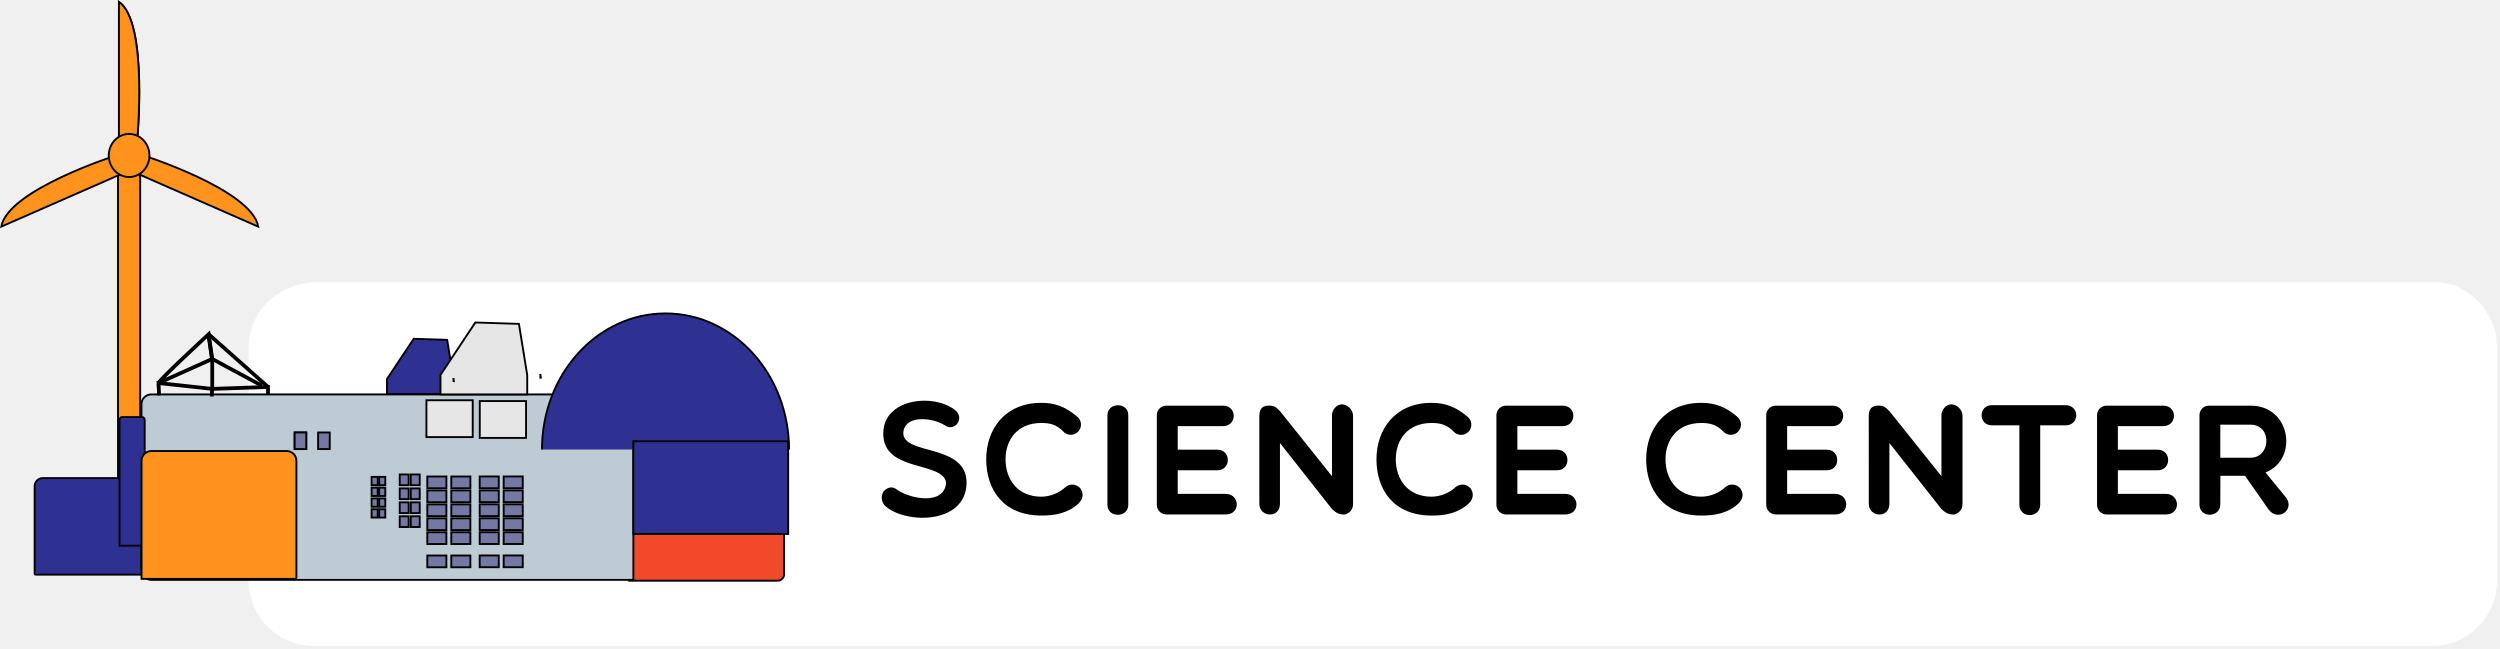
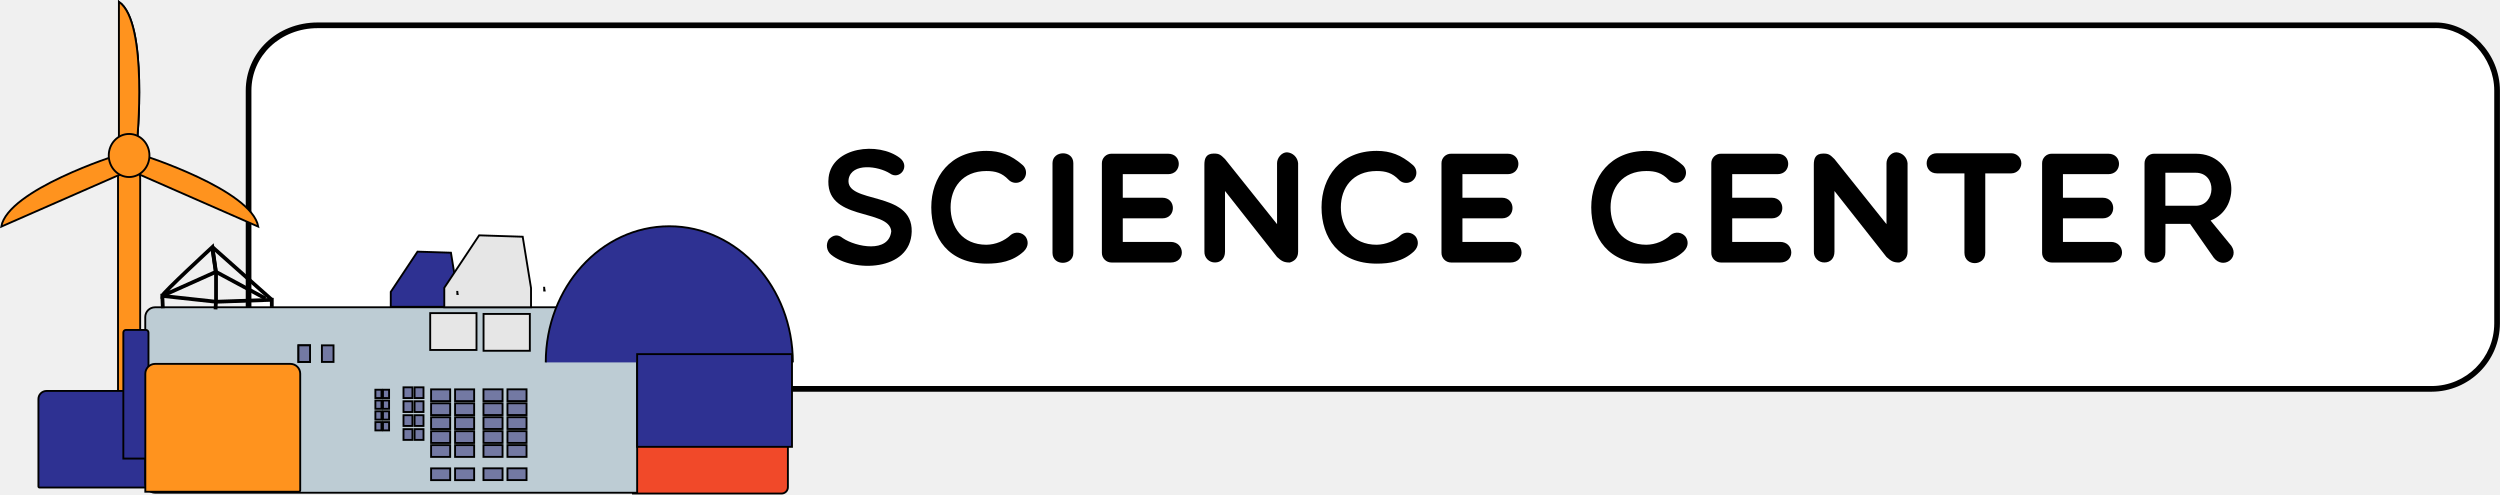
- <svg xmlns="http://www.w3.org/2000/svg" id="Layer_1" data-name="Layer 1" viewBox="0 0 1319.72 342.47">
-   <path id="background" d="M165.77,341a34.59,34.59,0,0,1-34.55-34.55V183.51c0-19.37,16.05-34.54,36.55-34.54H1285.68c17.34,0,32.54,16.14,32.54,34.54V306.42A34.58,34.58,0,0,1,1283.68,341Z" fill="#fff" />
-   <path d="M208.31,135.33" fill="none" stroke="#fff" stroke-linecap="round" stroke-miterlimit="10" stroke-width="16" opacity="0.9" style="isolation:isolate" />
-   <path d="M194.27,153.76" fill="none" stroke="#fff" stroke-linecap="round" stroke-miterlimit="10" stroke-width="16" opacity="0.9" style="isolation:isolate" />
-   <path d="M185.92,175.1" fill="none" stroke="#fff" stroke-linecap="round" stroke-miterlimit="10" stroke-width="16" opacity="0.9" style="isolation:isolate" />
-   <path d="M68.15,298.58h0c-3.22,0-5.85-2.79-5.85-6.72V93.44a5.94,5.94,0,0,1,5.85-5.68h0A6.06,6.06,0,0,1,74,94V292.38A6.06,6.06,0,0,1,68.15,298.58Z" fill="#ff931e" stroke="#000" stroke-miterlimit="10" />
-   <path d="M62.78,1V75.36h9.54S78.5,11.84,62.78,1Z" fill="#ff931e" stroke="#000" stroke-miterlimit="10" />
-   <path d="M62.78,1V75.36h9.54S78.5,11.84,62.78,1Z" fill="#ff931e" stroke="#000" stroke-miterlimit="10" />
-   <path d="M.66,119.65,65.58,91.18l-3.65-9.34S4.14,100.11.66,119.65Z" fill="#ff931e" stroke="#000" stroke-miterlimit="10" />
-   <path d="M136.34,119.65,71.42,91.18l3.65-9.34S132.85,100.11,136.34,119.65Z" fill="#ff931e" stroke="#000" stroke-miterlimit="10" />
+ <svg xmlns="http://www.w3.org/2000/svg" id="Layer_1" data-name="Layer 1" viewBox="0 0 1319.72 261.04">
+   <path id="background" d="M165.77,205.68a34.59,34.59,0,0,1-34.55-34.54V48.22c0-19.37,16.05-34.54,36.55-34.54H1285.68c17.34,0,32.54,16.14,32.54,34.54V171.14a34.58,34.58,0,0,1-34.54,34.54Z" transform="translate(0 -0.36)" fill="#fff" />
+   <path d="M1285.68,15.18c16.54,0,31,15.44,31,33V171.14a33.08,33.08,0,0,1-33,33H165.77a33.08,33.08,0,0,1-33.05-33V48.22c0-18.53,15.4-33,35.05-33H1285.68m0-3H167.77c-21.83,0-38.05,16.22-38.05,36V171.14a36.15,36.15,0,0,0,36.05,36H1283.68a36.15,36.15,0,0,0,36-36V48.22c0-19.82-16.22-36-34-36Z" transform="translate(0 -0.36)" />
+   <path d="M208.31,135.68" transform="translate(0 -0.36)" fill="none" stroke="#fff" stroke-linecap="round" stroke-miterlimit="10" stroke-width="16" opacity="0.9" style="isolation:isolate" />
+   <path d="M194.27,154.12" transform="translate(0 -0.36)" fill="none" stroke="#fff" stroke-linecap="round" stroke-miterlimit="10" stroke-width="16" opacity="0.9" style="isolation:isolate" />
+   <path d="M185.92,175.46" transform="translate(0 -0.36)" fill="none" stroke="#fff" stroke-linecap="round" stroke-miterlimit="10" stroke-width="16" opacity="0.9" style="isolation:isolate" />
+   <path d="M68.15,256.93h0c-3.22,0-5.85-2.79-5.85-6.71V93.8a5.94,5.94,0,0,1,5.85-5.68h0A6.06,6.06,0,0,1,74,94.32V250.73A6.06,6.06,0,0,1,68.15,256.93Z" transform="translate(0 -0.36)" fill="#ff931e" stroke="#000" stroke-miterlimit="10" />
+   <path d="M62.78,1.31V75.72h9.54S78.5,12.2,62.78,1.31Z" transform="translate(0 -0.36)" fill="#ff931e" stroke="#000" stroke-miterlimit="10" />
+   <path d="M62.78,1.31V75.72h9.54S78.5,12.2,62.78,1.31Z" transform="translate(0 -0.36)" fill="#ff931e" stroke="#000" stroke-miterlimit="10" />
+   <path d="M.66,120,65.58,91.53,61.93,82.2S4.14,100.47.66,120Z" transform="translate(0 -0.36)" fill="#ff931e" stroke="#000" stroke-miterlimit="10" />
+   <path d="M136.34,120,71.42,91.53l3.65-9.33S132.85,100.47,136.34,120Z" transform="translate(0 -0.36)" fill="#ff931e" stroke="#000" stroke-miterlimit="10" />
  <ellipse cx="68.15" cy="82.08" rx="10.74" ry="11.37" fill="#ff931e" stroke="#000" stroke-miterlimit="10" />
-   <path d="M22.56,252.38H90.88a.6.6,0,0,1,.6.6v49.79a.6.6,0,0,1-.6.6h-72a.6.6,0,0,1-.6-.6V256.66A4.27,4.27,0,0,1,22.56,252.38Z" fill="#2e3192" stroke="#000" stroke-miterlimit="10" />
-   <path d="M332.14,274.08h78.42a3.36,3.36,0,0,1,3.36,3.36v25.74a3.36,3.36,0,0,1-3.36,3.36H332.14a0,0,0,0,1,0,0V274.08a0,0,0,0,1,0,0Z" fill="#f14929" stroke="#000" stroke-miterlimit="10" />
-   <path d="M79.86,208.21H329.16a5.18,5.18,0,0,1,5.18,5.18v92.71a0,0,0,0,1,0,0H79.86a5.18,5.18,0,0,1-5.18-5.18V213.38A5.18,5.18,0,0,1,79.86,208.21Z" fill="#bdccd4" stroke="#000" stroke-miterlimit="10" />
-   <path d="M286.1,237.32c0-39.7,29.19-71.87,65.21-71.87s65.22,32.17,65.22,71.87" fill="#2e3192" stroke="#000" stroke-miterlimit="10" />
-   <rect x="334.34" y="232.94" width="81.74" height="48.94" fill="#2e3192" stroke="#000" stroke-miterlimit="10" />
-   <polygon points="239.42 200.21 239.42 207.98 204.28 207.98 204.28 200.08 218.4 178.84 236.05 179.4 239.4 200.08 239.42 200.21" fill="#2e3192" stroke="#000" stroke-miterlimit="10" />
-   <polygon points="285.27 197.91 285.27 198.08 285.25 197.91 285.27 197.91" fill="#888db1" stroke="#000" stroke-miterlimit="10" />
-   <polygon points="278.32 198.08 278.32 208.21 232.53 208.21 232.53 197.91 250.93 170.24 273.93 170.97 278.3 197.91 278.32 198.08" fill="#e6e6e6" stroke="#000" stroke-miterlimit="10" />
-   <polygon points="285.49 199.37 285.27 199.37 285.27 198.08 285.49 199.37" fill="#888db1" stroke="#000" stroke-miterlimit="10" />
-   <polygon points="239.42 200.08 239.42 200.21 239.4 200.08 239.42 200.08" fill="#888db1" stroke="#000" stroke-miterlimit="10" />
-   <polygon points="239.58 201.2 239.42 201.19 239.42 200.21 239.58 201.2" fill="#888db1" stroke="#000" stroke-miterlimit="10" />
-   <path d="M64.48,220.16H75a1.38,1.38,0,0,1,1.38,1.38V288a.07.07,0,0,1-.07.07H63.11a0,0,0,0,1,0,0V221.54a1.38,1.38,0,0,1,1.38-1.38Z" fill="#2e3192" stroke="#000" stroke-miterlimit="10" />
-   <polyline points="83.97 208.72 83.69 202.2 112.04 205.29 141.48 204.26 141.48 208.04" fill="none" stroke="#000" stroke-miterlimit="10" stroke-width="2" />
-   <polyline points="111.77 209.32 112.04 204.51 112.04 190.43 110.14 177.38" fill="none" stroke="#000" stroke-miterlimit="10" stroke-width="2" />
-   <path d="M112,189.49,83.69,202.2c0-1.38,26.45-25.76,26.45-25.76l1.9,13.05,26.17,14.08" fill="none" stroke="#000" stroke-miterlimit="10" stroke-width="2" />
-   <line x1="141.48" y1="204.26" x2="110.14" y2="176.44" fill="none" stroke="#000" stroke-miterlimit="10" stroke-width="2" />
-   <path d="M79.87,238.09H151.3a5.18,5.18,0,0,1,5.18,5.18V304.8a.77.77,0,0,1-.77.77h-81a0,0,0,0,1,0,0V243.26A5.18,5.18,0,0,1,79.87,238.09Z" fill="#ff931e" stroke="#000" stroke-miterlimit="10" />
-   <rect x="225.1" y="211.29" width="24.44" height="19.45" fill="#e6e6e6" stroke="#000" stroke-miterlimit="10" />
-   <rect x="253.26" y="211.72" width="24.44" height="19.45" fill="#e6e6e6" stroke="#000" stroke-miterlimit="10" />
-   <rect x="155.54" y="228.3" width="6.13" height="8.76" fill="#7379a3" stroke="#000" stroke-miterlimit="10" />
-   <rect x="155.54" y="228.3" width="6.13" height="8.76" fill="#7379a3" stroke="#000" stroke-miterlimit="10" />
-   <rect x="167.93" y="228.3" width="6.13" height="8.76" fill="#7379a3" stroke="#000" stroke-miterlimit="10" />
-   <rect x="211" y="250.46" width="4.72" height="5.67" fill="#7379a3" stroke="#000" stroke-miterlimit="10" />
-   <rect x="216.84" y="250.46" width="4.72" height="5.67" fill="#7379a3" stroke="#000" stroke-miterlimit="10" />
-   <rect x="211" y="257.82" width="4.72" height="5.67" fill="#7379a3" stroke="#000" stroke-miterlimit="10" />
-   <rect x="216.84" y="257.82" width="4.72" height="5.67" fill="#7379a3" stroke="#000" stroke-miterlimit="10" />
-   <rect x="216.84" y="265.18" width="4.72" height="5.67" fill="#7379a3" stroke="#000" stroke-miterlimit="10" />
-   <rect x="216.84" y="272.54" width="4.72" height="5.67" fill="#7379a3" stroke="#000" stroke-miterlimit="10" />
-   <rect x="211" y="265.18" width="4.72" height="5.67" fill="#7379a3" stroke="#000" stroke-miterlimit="10" />
-   <rect x="211" y="272.54" width="4.72" height="5.67" fill="#7379a3" stroke="#000" stroke-miterlimit="10" />
-   <rect x="196.16" y="251.73" width="3.23" height="4.39" fill="#7379a3" stroke="#000" stroke-miterlimit="10" />
-   <rect x="200.16" y="251.73" width="3.23" height="4.39" fill="#7379a3" stroke="#000" stroke-miterlimit="10" />
-   <rect x="196.16" y="257.42" width="3.23" height="4.39" fill="#7379a3" stroke="#000" stroke-miterlimit="10" />
-   <rect x="200.16" y="257.42" width="3.23" height="4.39" fill="#7379a3" stroke="#000" stroke-miterlimit="10" />
-   <rect x="200.16" y="263.12" width="3.23" height="4.39" fill="#7379a3" stroke="#000" stroke-miterlimit="10" />
-   <rect x="200.16" y="268.82" width="3.23" height="4.39" fill="#7379a3" stroke="#000" stroke-miterlimit="10" />
-   <rect x="196.16" y="263.12" width="3.23" height="4.39" fill="#7379a3" stroke="#000" stroke-miterlimit="10" />
-   <rect x="196.16" y="268.82" width="3.23" height="4.39" fill="#7379a3" stroke="#000" stroke-miterlimit="10" />
-   <rect x="225.57" y="251.54" width="10.07" height="6.21" fill="#7379a3" stroke="#000" stroke-miterlimit="10" />
-   <rect x="225.57" y="258.9" width="10.07" height="6.21" fill="#7379a3" stroke="#000" stroke-miterlimit="10" />
-   <rect x="225.57" y="266.26" width="10.07" height="6.21" fill="#7379a3" stroke="#000" stroke-miterlimit="10" />
-   <rect x="238.23" y="251.54" width="10.07" height="6.21" fill="#7379a3" stroke="#000" stroke-miterlimit="10" />
-   <rect x="238.23" y="258.9" width="10.07" height="6.21" fill="#7379a3" stroke="#000" stroke-miterlimit="10" />
-   <rect x="238.23" y="266.26" width="10.07" height="6.21" fill="#7379a3" stroke="#000" stroke-miterlimit="10" />
-   <rect x="238.23" y="273.62" width="10.07" height="6.21" fill="#7379a3" stroke="#000" stroke-miterlimit="10" />
-   <rect x="225.57" y="273.62" width="10.07" height="6.21" fill="#7379a3" stroke="#000" stroke-miterlimit="10" />
-   <rect x="225.57" y="280.98" width="10.07" height="6.21" fill="#7379a3" stroke="#000" stroke-miterlimit="10" />
-   <rect x="238.23" y="280.98" width="10.07" height="6.21" fill="#7379a3" stroke="#000" stroke-miterlimit="10" />
-   <rect x="238.23" y="293.25" width="10.07" height="6.21" fill="#7379a3" stroke="#000" stroke-miterlimit="10" />
-   <rect x="225.57" y="293.25" width="10.07" height="6.21" fill="#7379a3" stroke="#000" stroke-miterlimit="10" />
-   <rect x="253.22" y="251.52" width="10.07" height="6.21" fill="#7379a3" stroke="#000" stroke-miterlimit="10" />
-   <rect x="253.22" y="258.88" width="10.07" height="6.21" fill="#7379a3" stroke="#000" stroke-miterlimit="10" />
-   <rect x="253.22" y="266.24" width="10.07" height="6.21" fill="#7379a3" stroke="#000" stroke-miterlimit="10" />
-   <rect x="265.88" y="251.52" width="10.07" height="6.21" fill="#7379a3" stroke="#000" stroke-miterlimit="10" />
-   <rect x="265.88" y="258.88" width="10.07" height="6.21" fill="#7379a3" stroke="#000" stroke-miterlimit="10" />
-   <rect x="265.88" y="266.24" width="10.07" height="6.21" fill="#7379a3" stroke="#000" stroke-miterlimit="10" />
-   <rect x="265.88" y="273.6" width="10.07" height="6.21" fill="#7379a3" stroke="#000" stroke-miterlimit="10" />
-   <rect x="253.22" y="273.6" width="10.07" height="6.21" fill="#7379a3" stroke="#000" stroke-miterlimit="10" />
-   <rect x="253.22" y="280.96" width="10.07" height="6.21" fill="#7379a3" stroke="#000" stroke-miterlimit="10" />
-   <rect x="265.88" y="280.96" width="10.07" height="6.21" fill="#7379a3" stroke="#000" stroke-miterlimit="10" />
-   <rect x="265.88" y="293.22" width="10.07" height="6.21" fill="#7379a3" stroke="#000" stroke-miterlimit="10" />
-   <rect x="253.22" y="293.22" width="10.07" height="6.21" fill="#7379a3" stroke="#000" stroke-miterlimit="10" />
-   <path d="M466.41,226.6c1.91-16.1,26.23-19,37.68-10.21,5.65,4.56-.33,11.78-5.31,8.13-6.14-3.9-20.08-5.72-21.83,2.91-2.24,13.61,33.86,5.81,33.28,27.88-.58,21.08-31.12,21.58-42.57,12.12a6.13,6.13,0,0,1-1.16-8.13c2.15-2.16,4.56-2.91,7.38-.58,6.81,4.64,24.32,8.13,25.56-3.66C498.37,242.78,463.84,250.17,466.41,226.6Z" />
-   <path d="M520.61,242.45c0-16,10-29.8,29.13-29.8,7.22,0,13,2.16,19,7.39a5.38,5.38,0,1,1-7.39,7.8c-3.4-3.57-6.89-4.56-11.62-4.56-12.78,0-18.92,9-18.92,19.17,0,10.29,6.06,19.75,18.92,19.75a19.35,19.35,0,0,0,13-5.31,5.58,5.58,0,0,1,7.63,1c1.33,1.82,2,4.89-.91,7.8-5.81,5.39-12.78,6.47-19.67,6.47C529.66,272.16,520.61,258.47,520.61,242.45Z" />
-   <path d="M584.6,219.13c0-6.81,11-7.06,11,0v47.39c0,6.89-11,7.05-11,0Z" />
-   <path d="M615.81,271.58a5.07,5.07,0,0,1-5.14-5.15V219.29a5,5,0,0,1,5.14-5.14h29.8c7.63,0,7.46,10.79,0,10.79H621.7v12.45h20.92c7.38,0,7.38,10.87,0,10.87H621.7v12.45H647c7.55,0,8.13,10.87,0,10.87Z" />
-   <path d="M664.78,220c0-3,.66-5.89,5-5.89,3,0,3.65.74,5.89,2.9l27.47,34.36v-32.2c0-2.74,2.41-5.73,5.23-5.73a6.32,6.32,0,0,1,5.89,5.73v46.72c0,3.65-2.24,5.07-4.39,5.73-2.91,0-4.32-.66-6.73-2.9l-27.47-34.86v32c0,3.65-2.24,5.73-5.23,5.73a5.47,5.47,0,0,1-5.64-5.73Z" />
-   <path d="M726.62,242.45c0-16,10-29.8,29.13-29.8,7.22,0,12.94,2.16,19,7.39a5.38,5.38,0,1,1-7.38,7.8c-3.41-3.57-6.89-4.56-11.62-4.56-12.79,0-18.93,9-18.93,19.17,0,10.29,6.06,19.75,18.93,19.75a19.31,19.31,0,0,0,12.94-5.31,5.59,5.59,0,0,1,7.64,1c1.33,1.82,2,4.89-.91,7.8-5.81,5.39-12.79,6.47-19.67,6.47C735.66,272.16,726.62,258.47,726.62,242.45Z" />
-   <path d="M795.09,271.58a5.07,5.07,0,0,1-5.15-5.15V219.29a5,5,0,0,1,5.15-5.14h29.79c7.64,0,7.47,10.79,0,10.79H801v12.45H821.9c7.38,0,7.38,10.87,0,10.87H801v12.45h25.31c7.56,0,8.14,10.87,0,10.87Z" />
-   <path d="M869,242.45c0-16,10-29.8,29.13-29.8,7.22,0,13,2.16,19,7.39a5.38,5.38,0,1,1-7.39,7.8c-3.4-3.57-6.89-4.56-11.62-4.56-12.78,0-18.92,9-18.92,19.17,0,10.29,6.06,19.75,18.92,19.75a19.35,19.35,0,0,0,13-5.31,5.58,5.58,0,0,1,7.63,1c1.33,1.82,2,4.89-.91,7.8-5.81,5.39-12.78,6.47-19.67,6.47C878.09,272.16,869,258.47,869,242.45Z" />
-   <path d="M937.52,271.58a5.07,5.07,0,0,1-5.15-5.15V219.29a5,5,0,0,1,5.15-5.14h29.79c7.64,0,7.47,10.79,0,10.79h-23.9v12.45h20.91c7.39,0,7.39,10.87,0,10.87H943.41v12.45h25.31c7.55,0,8.13,10.87,0,10.87Z" />
-   <path d="M986.49,220c0-3,.66-5.89,5-5.89,3,0,3.66.74,5.9,2.9l27.47,34.36v-32.2c0-2.74,2.4-5.73,5.23-5.73a6.32,6.32,0,0,1,5.89,5.73v46.72c0,3.65-2.24,5.07-4.4,5.73-2.9,0-4.32-.66-6.72-2.9l-27.47-34.86v32c0,3.65-2.24,5.73-5.23,5.73a5.47,5.47,0,0,1-5.64-5.73Z" />
-   <path d="M1066,224.52h-14.53c-7.22,0-7.22-10.62,0-10.62h39.26a5.31,5.31,0,1,1,0,10.62H1077v41.91c0,7.22-11,7.39-11,0Z" />
-   <path d="M1112.15,271.58a5.07,5.07,0,0,1-5.15-5.15V219.29a5,5,0,0,1,5.15-5.14h29.79c7.64,0,7.47,10.79,0,10.79H1118v12.45H1139c7.39,0,7.39,10.87,0,10.87H1118v12.45h25.31c7.55,0,8.13,10.87,0,10.87Z" />
-   <path d="M1172.07,266.19c0,7.22-11,7.46-11,.16V219.21a5,5,0,0,1,5-5.06h22.08c21.08,0,25.39,28.22,7.8,35.27l11,13.45c4.31,6.39-4.32,12.53-9.3,6.22l-12.53-17.93h-13Zm0-24.57h16c10.79,0,11.45-17.43,0-17.43h-16Z" />
+   <path d="M24.56,206.38H92.88a.6.6,0,0,1,.6.6v49.79a.6.6,0,0,1-.6.6h-72a.6.6,0,0,1-.6-.6V210.66A4.27,4.27,0,0,1,24.56,206.38Z" fill="#2e3192" stroke="#000" stroke-miterlimit="10" />
+   <path d="M334.14,228.08h78.42a3.36,3.36,0,0,1,3.36,3.36v25.74a3.36,3.36,0,0,1-3.36,3.36H334.14a0,0,0,0,1,0,0V228.08a0,0,0,0,1,0,0Z" fill="#f14929" stroke="#000" stroke-miterlimit="10" />
+   <path d="M81.86,162.21H331.16a5.18,5.18,0,0,1,5.18,5.18v92.71a0,0,0,0,1,0,0H81.86a5.18,5.18,0,0,1-5.18-5.18V167.38A5.18,5.18,0,0,1,81.86,162.21Z" fill="#bdccd4" stroke="#000" stroke-miterlimit="10" />
+   <path d="M288.1,191.67c0-39.69,29.19-71.87,65.21-71.87s65.22,32.18,65.22,71.87" transform="translate(0 -0.36)" fill="#2e3192" stroke="#000" stroke-miterlimit="10" />
+   <rect x="336.34" y="186.94" width="81.74" height="48.94" fill="#2e3192" stroke="#000" stroke-miterlimit="10" />
+   <polygon points="241.42 154.21 241.42 161.98 206.28 161.98 206.28 154.08 220.4 132.84 238.05 133.4 241.4 154.08 241.42 154.21" fill="#2e3192" stroke="#000" stroke-miterlimit="10" />
+   <polygon points="287.27 151.91 287.27 152.08 287.25 151.91 287.27 151.91" fill="#888db1" stroke="#000" stroke-miterlimit="10" />
+   <polygon points="280.32 152.08 280.32 162.21 234.53 162.21 234.53 151.91 252.93 124.23 275.93 124.97 280.3 151.91 280.32 152.08" fill="#e6e6e6" stroke="#000" stroke-miterlimit="10" />
+   <polygon points="287.49 153.37 287.27 153.37 287.27 152.08 287.49 153.37" fill="#888db1" stroke="#000" stroke-miterlimit="10" />
+   <polygon points="241.42 154.08 241.42 154.21 241.4 154.08 241.42 154.08" fill="#888db1" stroke="#000" stroke-miterlimit="10" />
+   <polygon points="241.58 155.2 241.42 155.19 241.42 154.21 241.58 155.2" fill="#888db1" stroke="#000" stroke-miterlimit="10" />
+   <path d="M66.48,174.16H77a1.38,1.38,0,0,1,1.38,1.38V242a.07.07,0,0,1-.07.07H65.11a0,0,0,0,1,0,0V175.54A1.38,1.38,0,0,1,66.48,174.16Z" fill="#2e3192" stroke="#000" stroke-miterlimit="10" />
+   <polyline points="85.97 162.72 85.69 156.2 114.04 159.29 143.48 158.26 143.48 162.04" fill="none" stroke="#000" stroke-miterlimit="10" stroke-width="2" />
+   <polyline points="113.77 163.32 114.04 158.51 114.04 144.43 112.14 131.38" fill="none" stroke="#000" stroke-miterlimit="10" stroke-width="2" />
+   <path d="M114,143.85l-28.35,12.7c0-1.37,26.45-25.76,26.45-25.76l1.9,13.06,26.17,14.08" transform="translate(0 -0.36)" fill="none" stroke="#000" stroke-miterlimit="10" stroke-width="2" />
+   <line x1="143.48" y1="158.26" x2="112.14" y2="130.44" fill="none" stroke="#000" stroke-miterlimit="10" stroke-width="2" />
+   <path d="M81.87,192.09H153.3a5.18,5.18,0,0,1,5.18,5.18V258.8a.77.77,0,0,1-.77.77h-81a0,0,0,0,1,0,0V197.26A5.18,5.18,0,0,1,81.87,192.09Z" fill="#ff931e" stroke="#000" stroke-miterlimit="10" />
+   <rect x="227.1" y="165.29" width="24.44" height="19.45" fill="#e6e6e6" stroke="#000" stroke-miterlimit="10" />
+   <rect x="255.26" y="165.72" width="24.44" height="19.45" fill="#e6e6e6" stroke="#000" stroke-miterlimit="10" />
+   <rect x="157.54" y="182.3" width="6.13" height="8.76" fill="#7379a3" stroke="#000" stroke-miterlimit="10" />
+   <rect x="157.54" y="182.3" width="6.13" height="8.76" fill="#7379a3" stroke="#000" stroke-miterlimit="10" />
+   <rect x="169.93" y="182.3" width="6.13" height="8.76" fill="#7379a3" stroke="#000" stroke-miterlimit="10" />
+   <rect x="213" y="204.46" width="4.72" height="5.67" fill="#7379a3" stroke="#000" stroke-miterlimit="10" />
+   <rect x="218.84" y="204.46" width="4.72" height="5.67" fill="#7379a3" stroke="#000" stroke-miterlimit="10" />
+   <rect x="213" y="211.82" width="4.72" height="5.67" fill="#7379a3" stroke="#000" stroke-miterlimit="10" />
+   <rect x="218.84" y="211.82" width="4.72" height="5.67" fill="#7379a3" stroke="#000" stroke-miterlimit="10" />
+   <rect x="218.84" y="219.18" width="4.72" height="5.67" fill="#7379a3" stroke="#000" stroke-miterlimit="10" />
+   <rect x="218.84" y="226.54" width="4.72" height="5.67" fill="#7379a3" stroke="#000" stroke-miterlimit="10" />
+   <rect x="213" y="219.18" width="4.72" height="5.67" fill="#7379a3" stroke="#000" stroke-miterlimit="10" />
+   <rect x="213" y="226.54" width="4.72" height="5.67" fill="#7379a3" stroke="#000" stroke-miterlimit="10" />
+   <rect x="198.16" y="205.73" width="3.23" height="4.39" fill="#7379a3" stroke="#000" stroke-miterlimit="10" />
+   <rect x="202.16" y="205.73" width="3.23" height="4.39" fill="#7379a3" stroke="#000" stroke-miterlimit="10" />
+   <rect x="198.16" y="211.42" width="3.23" height="4.39" fill="#7379a3" stroke="#000" stroke-miterlimit="10" />
+   <rect x="202.16" y="211.42" width="3.23" height="4.39" fill="#7379a3" stroke="#000" stroke-miterlimit="10" />
+   <rect x="202.16" y="217.12" width="3.23" height="4.39" fill="#7379a3" stroke="#000" stroke-miterlimit="10" />
+   <rect x="202.16" y="222.82" width="3.23" height="4.39" fill="#7379a3" stroke="#000" stroke-miterlimit="10" />
+   <rect x="198.16" y="217.12" width="3.23" height="4.39" fill="#7379a3" stroke="#000" stroke-miterlimit="10" />
+   <rect x="198.16" y="222.82" width="3.23" height="4.39" fill="#7379a3" stroke="#000" stroke-miterlimit="10" />
+   <rect x="227.57" y="205.54" width="10.07" height="6.21" fill="#7379a3" stroke="#000" stroke-miterlimit="10" />
+   <rect x="227.57" y="212.9" width="10.07" height="6.21" fill="#7379a3" stroke="#000" stroke-miterlimit="10" />
+   <rect x="227.57" y="220.26" width="10.07" height="6.21" fill="#7379a3" stroke="#000" stroke-miterlimit="10" />
+   <rect x="240.23" y="205.54" width="10.07" height="6.21" fill="#7379a3" stroke="#000" stroke-miterlimit="10" />
+   <rect x="240.23" y="212.9" width="10.07" height="6.21" fill="#7379a3" stroke="#000" stroke-miterlimit="10" />
+   <rect x="240.23" y="220.26" width="10.07" height="6.21" fill="#7379a3" stroke="#000" stroke-miterlimit="10" />
+   <rect x="240.23" y="227.62" width="10.07" height="6.21" fill="#7379a3" stroke="#000" stroke-miterlimit="10" />
+   <rect x="227.57" y="227.62" width="10.07" height="6.21" fill="#7379a3" stroke="#000" stroke-miterlimit="10" />
+   <rect x="227.57" y="234.98" width="10.07" height="6.21" fill="#7379a3" stroke="#000" stroke-miterlimit="10" />
+   <rect x="240.23" y="234.98" width="10.07" height="6.21" fill="#7379a3" stroke="#000" stroke-miterlimit="10" />
+   <rect x="240.23" y="247.25" width="10.07" height="6.21" fill="#7379a3" stroke="#000" stroke-miterlimit="10" />
+   <rect x="227.57" y="247.25" width="10.07" height="6.21" fill="#7379a3" stroke="#000" stroke-miterlimit="10" />
+   <rect x="255.22" y="205.52" width="10.07" height="6.21" fill="#7379a3" stroke="#000" stroke-miterlimit="10" />
+   <rect x="255.22" y="212.88" width="10.07" height="6.21" fill="#7379a3" stroke="#000" stroke-miterlimit="10" />
+   <rect x="255.22" y="220.24" width="10.07" height="6.21" fill="#7379a3" stroke="#000" stroke-miterlimit="10" />
+   <rect x="267.88" y="205.52" width="10.07" height="6.21" fill="#7379a3" stroke="#000" stroke-miterlimit="10" />
+   <rect x="267.88" y="212.88" width="10.07" height="6.21" fill="#7379a3" stroke="#000" stroke-miterlimit="10" />
+   <rect x="267.88" y="220.24" width="10.07" height="6.21" fill="#7379a3" stroke="#000" stroke-miterlimit="10" />
+   <rect x="267.88" y="227.6" width="10.07" height="6.21" fill="#7379a3" stroke="#000" stroke-miterlimit="10" />
+   <rect x="255.22" y="227.6" width="10.07" height="6.21" fill="#7379a3" stroke="#000" stroke-miterlimit="10" />
+   <rect x="255.22" y="234.96" width="10.07" height="6.21" fill="#7379a3" stroke="#000" stroke-miterlimit="10" />
+   <rect x="267.88" y="234.96" width="10.07" height="6.21" fill="#7379a3" stroke="#000" stroke-miterlimit="10" />
+   <rect x="267.88" y="247.22" width="10.07" height="6.21" fill="#7379a3" stroke="#000" stroke-miterlimit="10" />
+   <rect x="255.22" y="247.22" width="10.07" height="6.21" fill="#7379a3" stroke="#000" stroke-miterlimit="10" />
+   <path d="M437.41,94c1.91-16.11,26.23-19,37.68-10.21,5.65,4.56-.33,11.78-5.31,8.13C463.64,88,449.7,86.15,448,94.79c-2.24,13.61,33.86,5.8,33.28,27.88-.58,21.08-31.12,21.58-42.57,12.12a6.14,6.14,0,0,1-1.16-8.14c2.15-2.15,4.56-2.9,7.38-.58,6.81,4.65,24.32,8.14,25.56-3.65C469.37,110.14,434.84,117.52,437.41,94Z" transform="translate(0 -0.36)" />
+   <path d="M491.61,109.81c0-16,10-29.8,29.13-29.8,7.22,0,13,2.16,19,7.39a5.38,5.38,0,1,1-7.39,7.8c-3.4-3.57-6.89-4.56-11.62-4.56-12.78,0-18.92,9-18.92,19.17,0,10.29,6.06,19.75,18.92,19.75a19.35,19.35,0,0,0,13-5.31,5.59,5.59,0,0,1,7.63,1c1.33,1.83,2,4.9-.91,7.8-5.81,5.4-12.78,6.48-19.67,6.48C500.66,139.52,491.61,125.82,491.61,109.81Z" transform="translate(0 -0.36)" />
+   <path d="M555.6,86.49c0-6.81,11-7.06,11,0v47.38c0,6.89-11,7.06-11,0Z" transform="translate(0 -0.36)" />
+   <path d="M586.81,138.94a5.07,5.07,0,0,1-5.14-5.15V86.65a5,5,0,0,1,5.14-5.14h29.8c7.63,0,7.46,10.79,0,10.79H592.7v12.44h20.92c7.38,0,7.38,10.88,0,10.88H592.7v12.44H618c7.55,0,8.13,10.88,0,10.88Z" transform="translate(0 -0.36)" />
+   <path d="M635.78,87.32c0-3,.66-5.9,5-5.9,3,0,3.65.75,5.89,2.91l27.47,34.36V86.49c0-2.74,2.41-5.73,5.23-5.73a6.32,6.32,0,0,1,5.89,5.73v46.72c0,3.65-2.24,5.06-4.39,5.73-2.91,0-4.32-.67-6.73-2.91l-27.47-34.85v32c0,3.65-2.24,5.73-5.23,5.73a5.47,5.47,0,0,1-5.64-5.73Z" transform="translate(0 -0.36)" />
+   <path d="M697.62,109.81c0-16,10-29.8,29.13-29.8,7.22,0,12.94,2.16,19,7.39a5.38,5.38,0,1,1-7.38,7.8c-3.41-3.57-6.89-4.56-11.62-4.56-12.79,0-18.93,9-18.93,19.17,0,10.29,6.06,19.75,18.93,19.75a19.31,19.31,0,0,0,12.94-5.31,5.6,5.6,0,0,1,7.64,1c1.33,1.83,2,4.9-.91,7.8-5.81,5.4-12.79,6.48-19.67,6.48C706.66,139.52,697.62,125.82,697.62,109.81Z" transform="translate(0 -0.36)" />
+   <path d="M766.09,138.94a5.07,5.07,0,0,1-5.15-5.15V86.65a5,5,0,0,1,5.15-5.14h29.79c7.64,0,7.47,10.79,0,10.79H772v12.44H792.9c7.38,0,7.38,10.88,0,10.88H772v12.44h25.31c7.56,0,8.14,10.88,0,10.88Z" transform="translate(0 -0.36)" />
+   <path d="M840,109.81c0-16,10-29.8,29.13-29.8,7.22,0,13,2.16,19,7.39a5.38,5.38,0,1,1-7.39,7.8c-3.4-3.57-6.89-4.56-11.62-4.56-12.78,0-18.92,9-18.92,19.17,0,10.29,6.06,19.75,18.92,19.75a19.35,19.35,0,0,0,13-5.31,5.59,5.59,0,0,1,7.63,1c1.33,1.83,2,4.9-.91,7.8-5.81,5.4-12.78,6.48-19.67,6.48C849.09,139.52,840,125.82,840,109.81Z" transform="translate(0 -0.36)" />
+   <path d="M908.52,138.94a5.07,5.07,0,0,1-5.15-5.15V86.65a5,5,0,0,1,5.15-5.14h29.79c7.64,0,7.47,10.79,0,10.79h-23.9v12.44h20.91c7.39,0,7.39,10.88,0,10.88H914.41v12.44h25.31c7.55,0,8.13,10.88,0,10.88Z" transform="translate(0 -0.36)" />
+   <path d="M957.49,87.32c0-3,.66-5.9,5-5.9,3,0,3.66.75,5.9,2.91l27.47,34.36V86.49c0-2.74,2.4-5.73,5.23-5.73a6.32,6.32,0,0,1,5.89,5.73v46.72c0,3.65-2.24,5.06-4.4,5.73-2.9,0-4.32-.67-6.72-2.91l-27.47-34.85v32c0,3.65-2.24,5.73-5.23,5.73a5.47,5.47,0,0,1-5.64-5.73Z" transform="translate(0 -0.36)" />
+   <path d="M1037,91.88h-14.53c-7.22,0-7.22-10.62,0-10.62h39.26a5.31,5.31,0,1,1,0,10.62H1048v41.91c0,7.22-11,7.39-11,0Z" transform="translate(0 -0.36)" />
+   <path d="M1083.15,138.94a5.07,5.07,0,0,1-5.15-5.15V86.65a5,5,0,0,1,5.15-5.14h29.79c7.64,0,7.47,10.79,0,10.79H1089v12.44H1110c7.39,0,7.39,10.88,0,10.88H1089v12.44h25.31c7.55,0,8.13,10.88,0,10.88Z" transform="translate(0 -0.36)" />
+   <path d="M1143.07,133.54c0,7.22-11,7.47-11,.17V86.57a5,5,0,0,1,5-5.06h22.08c21.08,0,25.39,28.21,7.8,35.27l11,13.44c4.31,6.39-4.32,12.53-9.3,6.23l-12.53-17.93h-13Zm0-24.56h16c10.79,0,11.45-17.43,0-17.43h-16Z" transform="translate(0 -0.36)" />
</svg>
